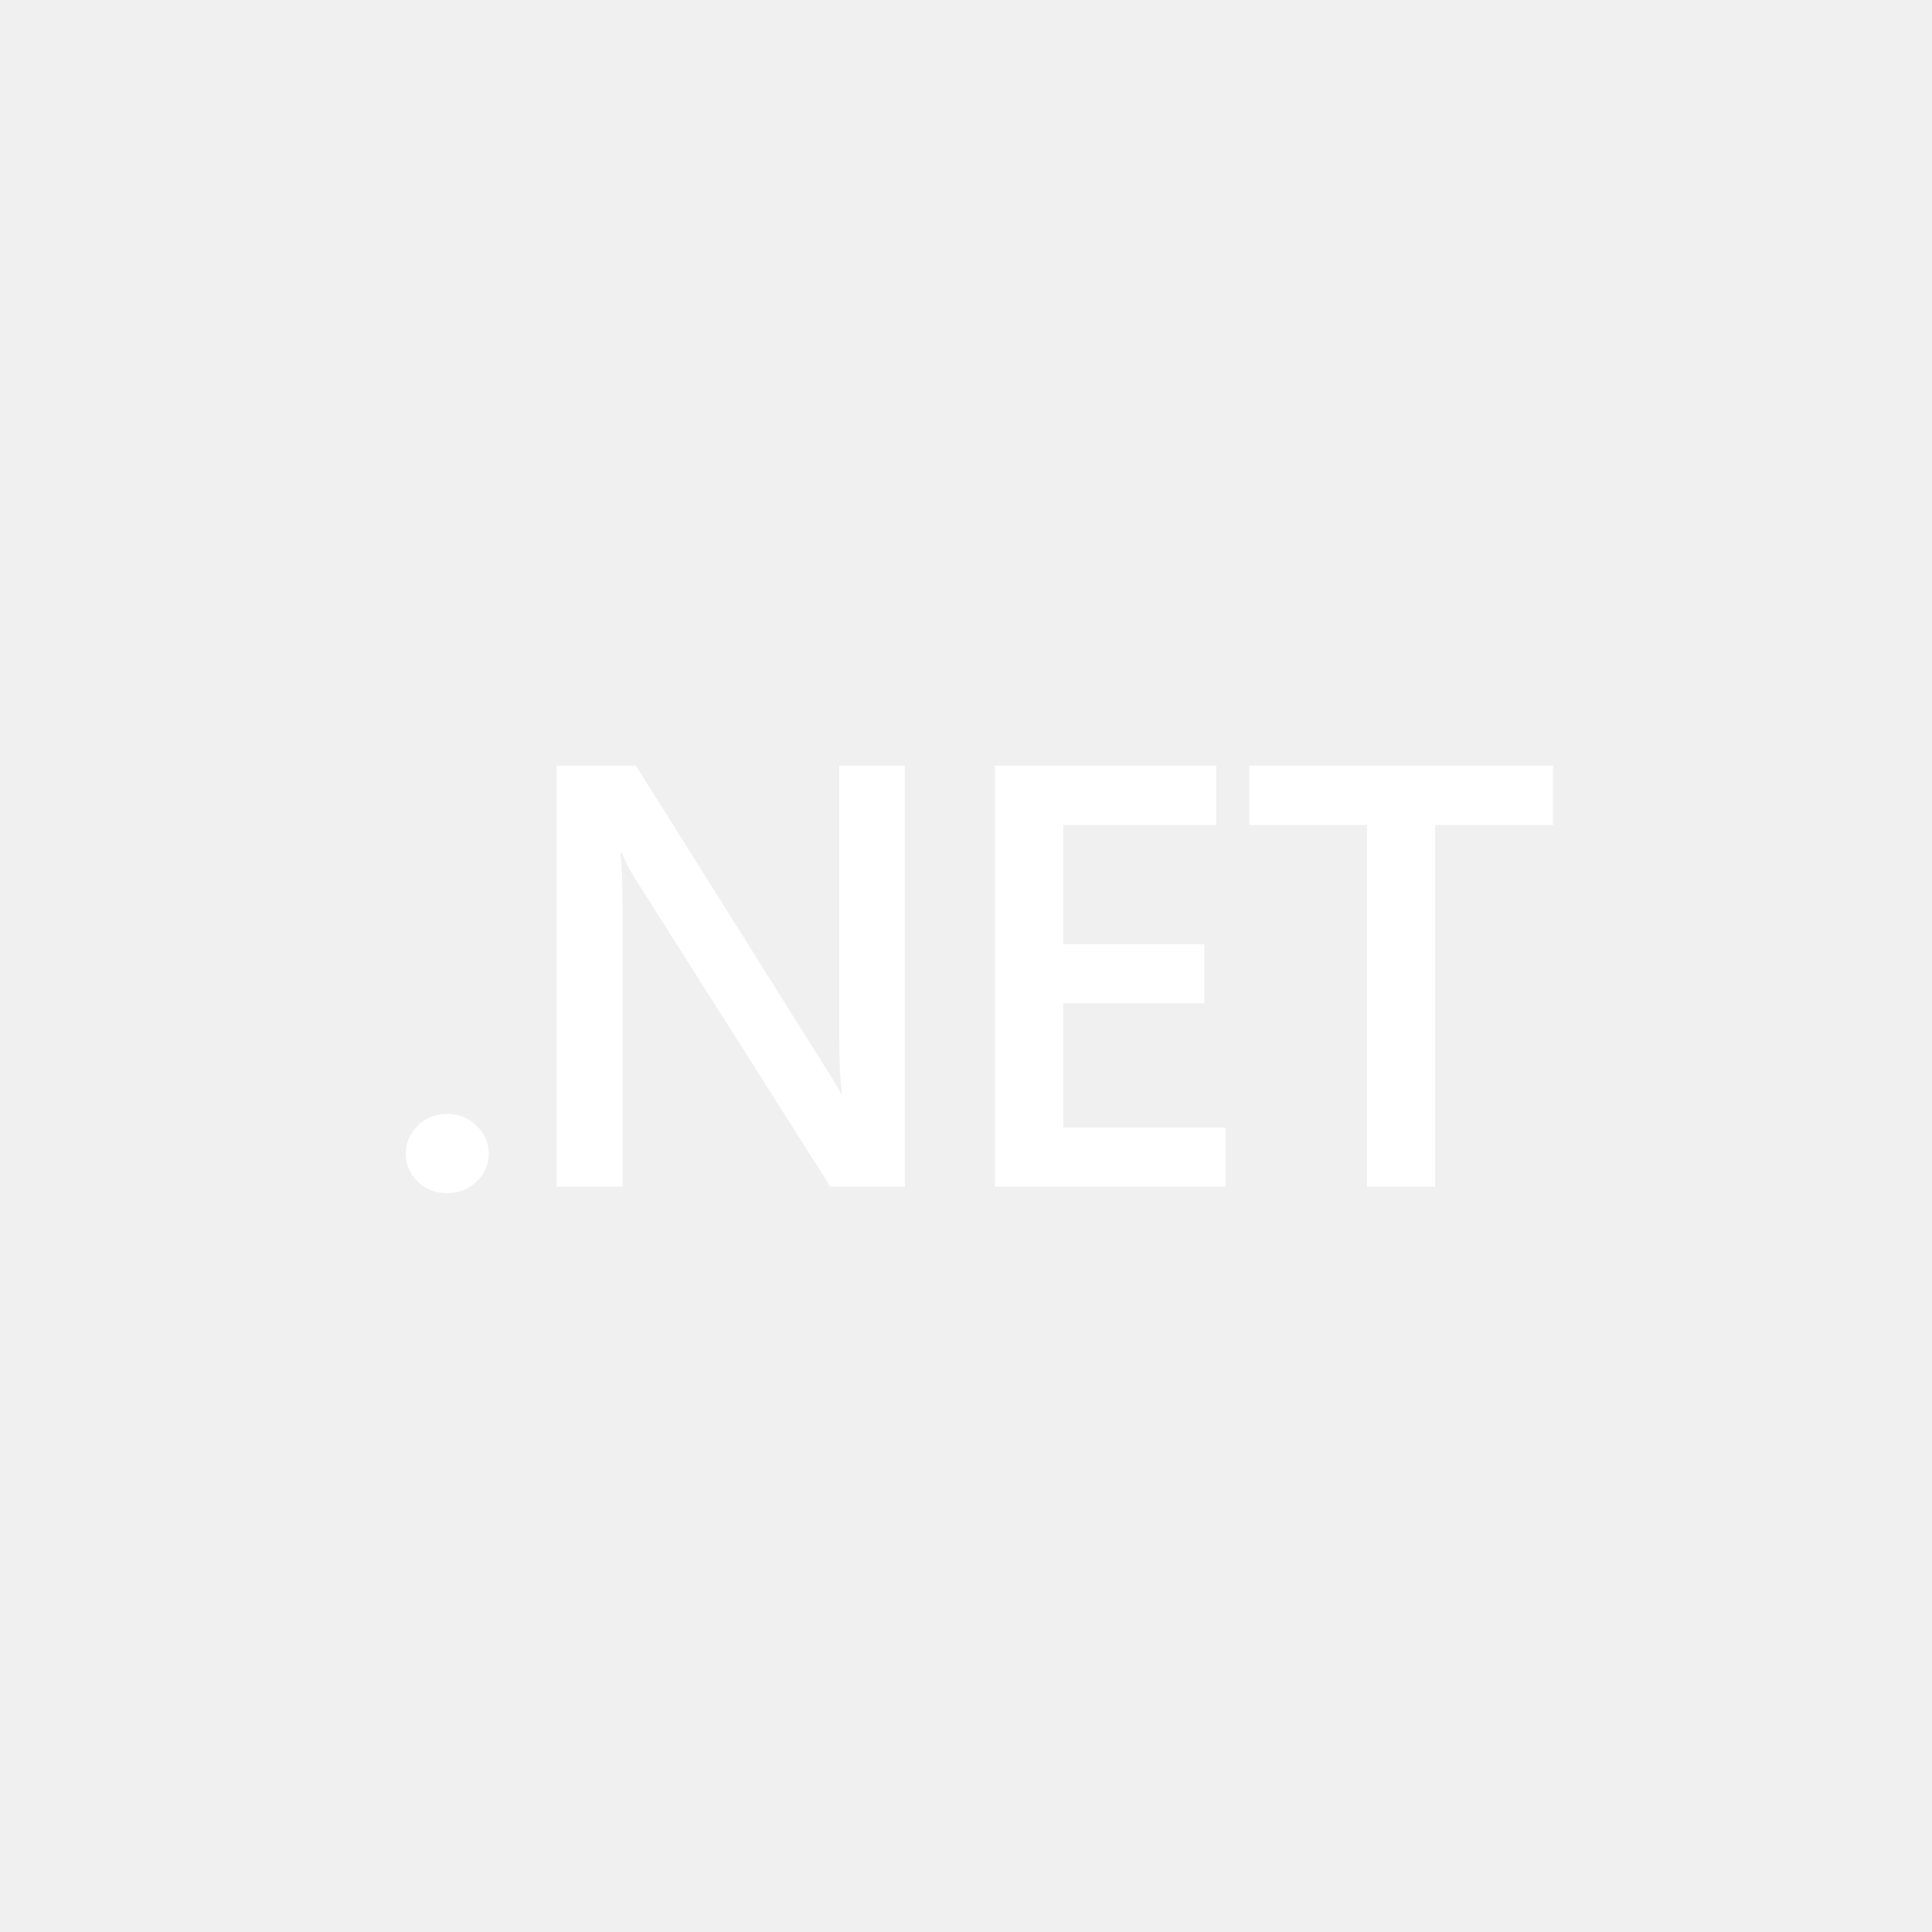
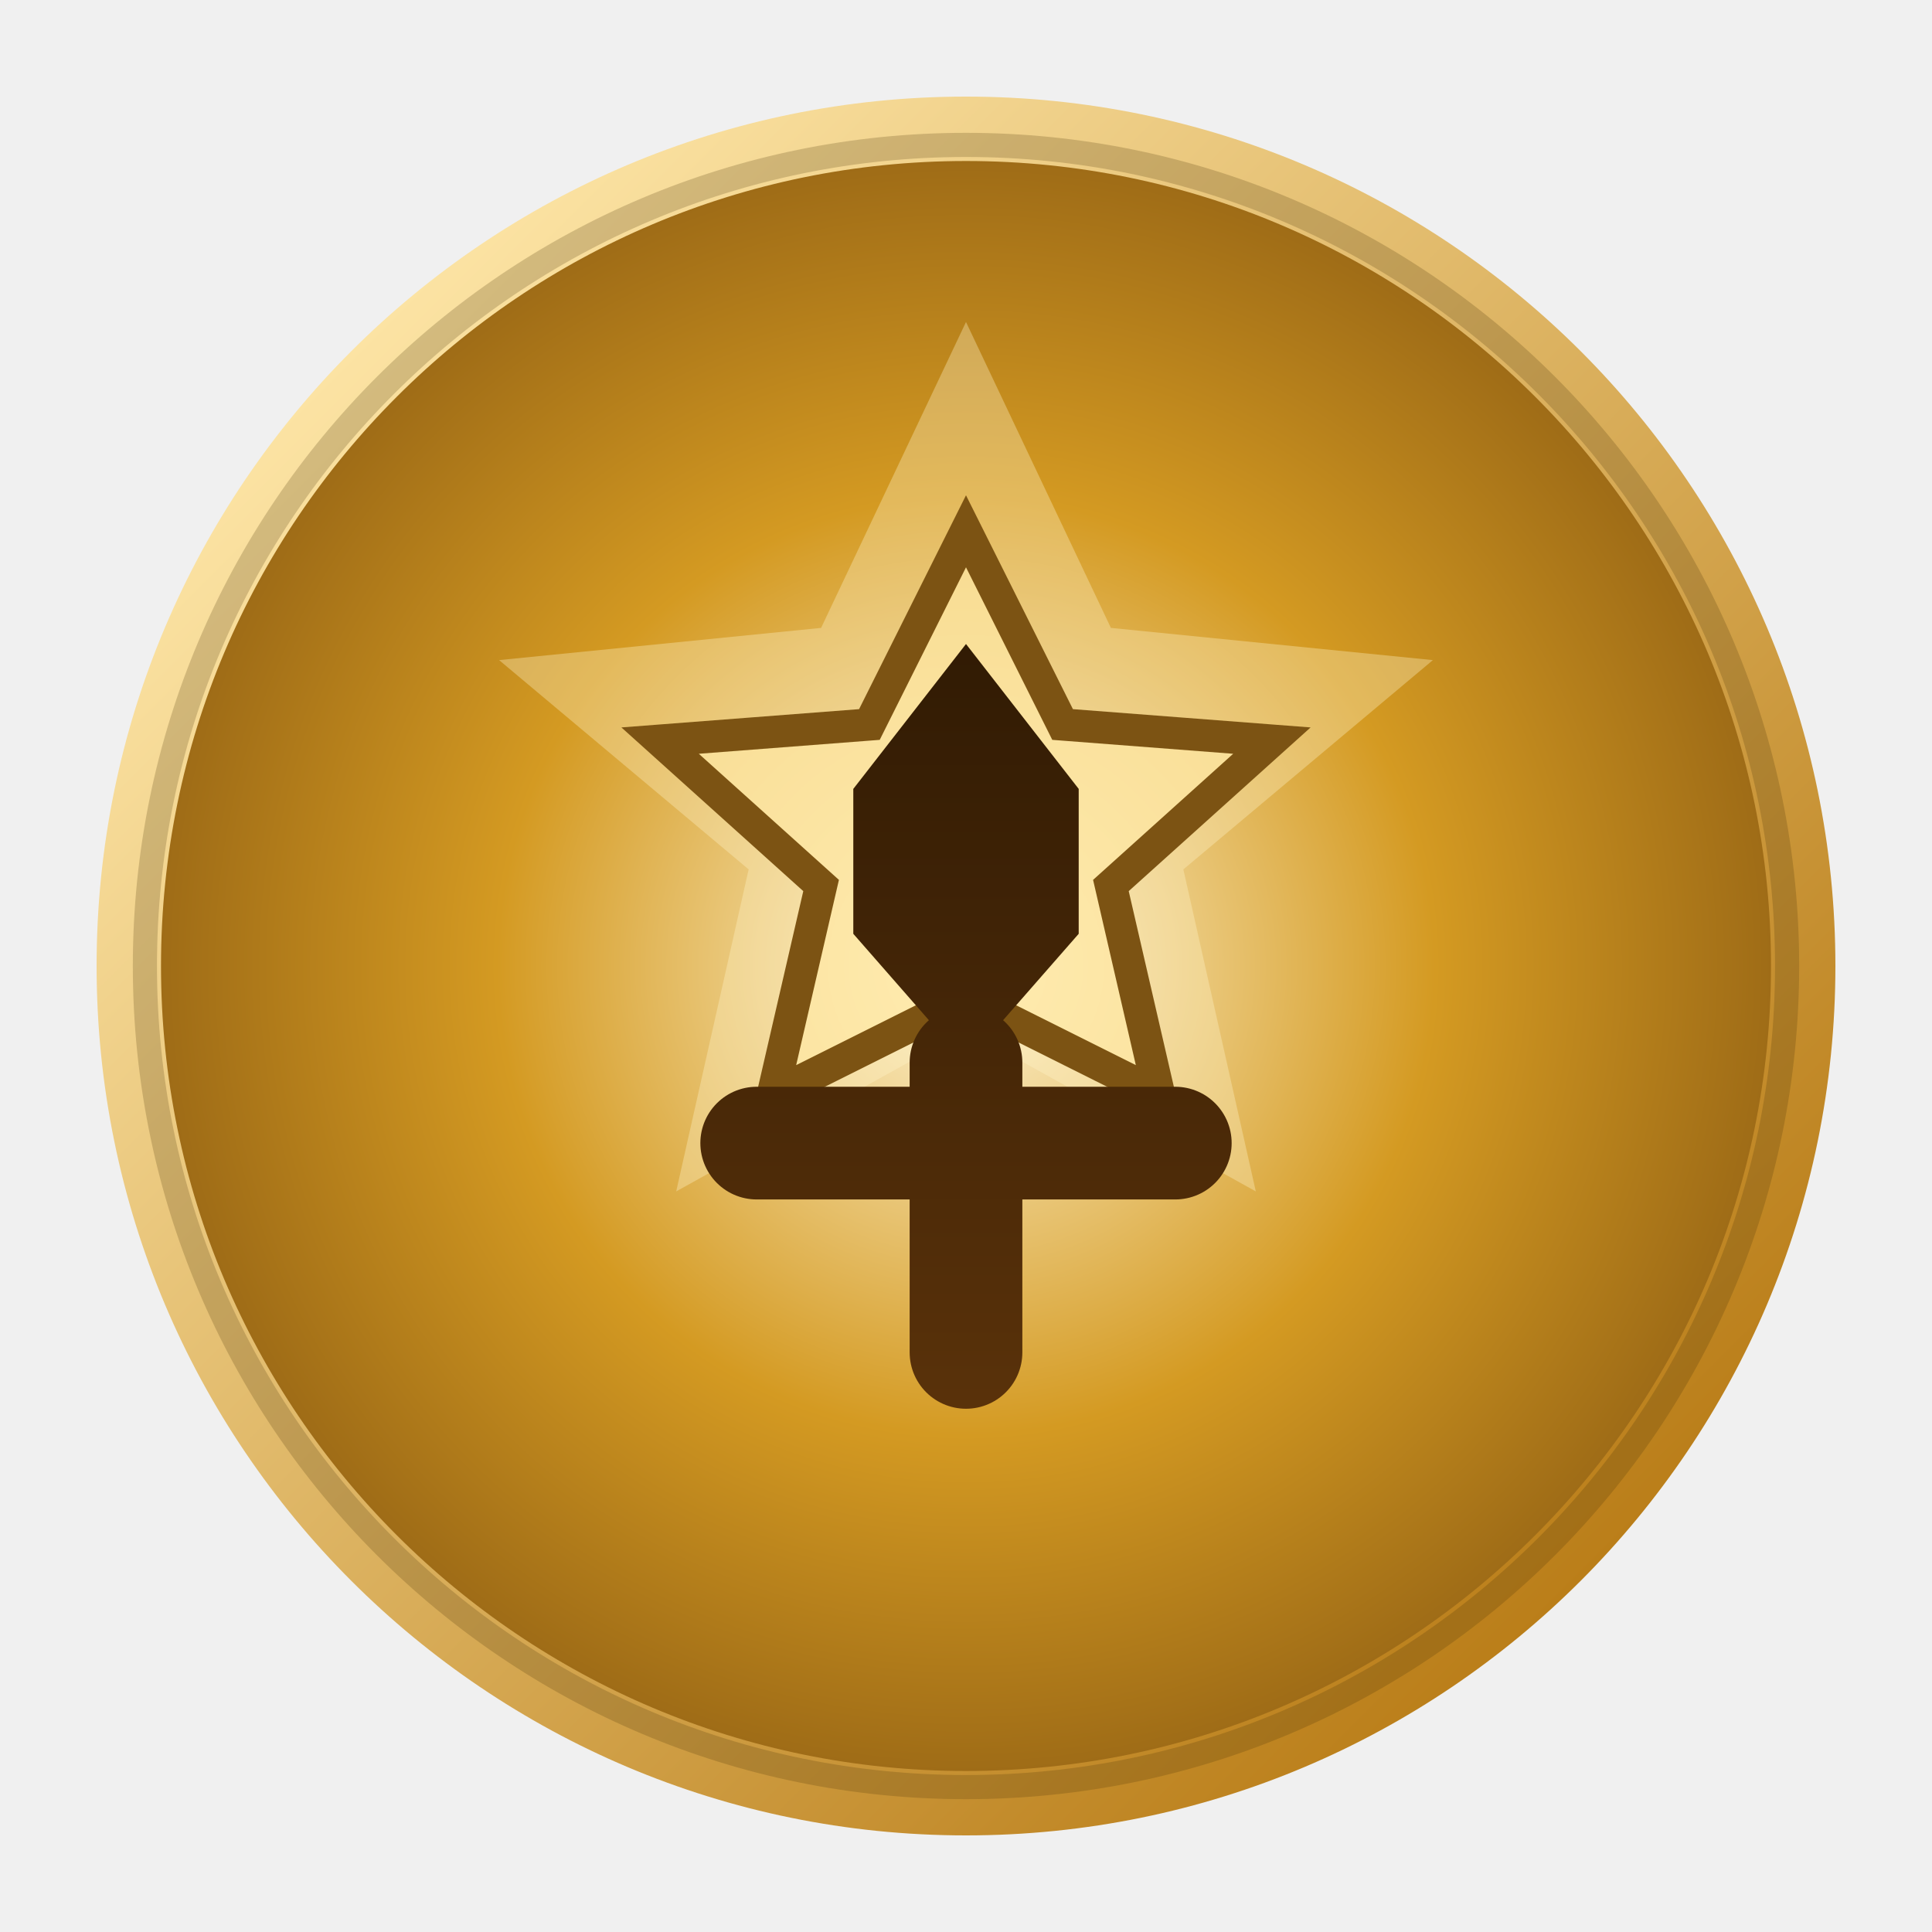
- <svg xmlns="http://www.w3.org/2000/svg" width="456" height="456" viewBox="0 0 456 456" version="1.1" xml:space="preserve" style="fill-rule:evenodd;clip-rule:evenodd;stroke-linejoin:round;stroke-miterlimit:2;">
-   <path d="m 105.5,281.609 c -2.703,0 -5.001,-0.9 -6.893,-2.702 -1.892,-1.848 -2.838,-4.042 -2.838,-6.582 0,-2.587 0.946,-4.804 2.838,-6.652 1.892,-1.848 4.19,-2.772 6.893,-2.772 2.748,0 5.068,0.924 6.96,2.772 1.937,1.848 2.906,4.064 2.906,6.652 0,2.54 -0.968,4.734 -2.906,6.582 -1.892,1.802 -4.212,2.702 -6.96,2.702 z" style="fill:#ffffff;fill-rule:nonzero;stroke-width:0.838" />
-   <path d="M 213.561,280.084 H 195.99 L 149.7,207.054 c -1.171,-1.848 -2.14,-3.765 -2.906,-5.751 h -0.406 c 0.361,2.125 0.541,6.675 0.541,13.65 v 65.132 h -15.543 v -99.36 h 18.719 l 44.737,71.298 c 1.892,2.957 3.109,4.989 3.649,6.098 h 0.27 c -0.45,-2.632 -0.676,-7.09 -0.676,-13.373 v -64.023 h 15.476 z" style="fill:#ffffff;fill-rule:nonzero;stroke-width:0.838" />
-   <path d="m 289.251,280.084 h -54.401 v -99.36 h 52.238 v 13.997 h -36.154 v 28.131 h 33.316 v 13.927 h -33.316 v 29.378 h 38.316 z" style="fill:#ffffff;fill-rule:nonzero;stroke-width:0.838" />
-   <path d="M 366.565,194.721 H 338.722 v 85.363 h -16.084 v -85.363 h -27.775 v -13.997 h 71.701 z" style="fill:#ffffff;fill-rule:nonzero;stroke-width:0.838" />
+ <svg xmlns="http://www.w3.org/2000/svg" width="1024" height="1024" viewBox="0 0 120 120" fill="none">
+   <defs>
+     <radialGradient id="auricruxCoreGlow" cx="0" cy="0" r="1" gradientUnits="userSpaceOnUse" gradientTransform="translate(60 60) rotate(90) scale(58)">
+       <stop stop-color="#FFF4D1" />
+       <stop offset="0.5" stop-color="#D49A22" />
+       <stop offset="1" stop-color="#8A5A12" />
+     </radialGradient>
+     <linearGradient id="auricruxEdge" x1="18" y1="18" x2="102" y2="102" gradientUnits="userSpaceOnUse">
+       <stop stop-color="#FFE8AA" />
+       <stop offset="1" stop-color="#B77912" />
+     </linearGradient>
+     <linearGradient id="auricruxCrux" x1="60" y1="34" x2="60" y2="88" gradientUnits="userSpaceOnUse">
+       <stop stop-color="#2C1803" />
+       <stop offset="1" stop-color="#5A320A" />
+     </linearGradient>
+   </defs>
+   <circle cx="60" cy="60" r="52" fill="url(#auricruxCoreGlow)" stroke="url(#auricruxEdge)" stroke-width="4" />
+   <path d="M60 20L69 39L89 41L73.5 54L78 74L60 64L42 74L46.5 54L31 41L51 39L60 20Z" fill="#FFF3C8" fill-opacity="0.35" />
+   <path d="M60 33L66 45L79 46L69 55L72 68L60 62L48 68L51 55L41 46L54 45L60 33Z" fill="#FFE9A4" fill-opacity="0.7" stroke="#7C5313" stroke-width="2" />
+   <path d="M60 40L67 49V58L60 66L53 58V49L60 40Z" fill="url(#auricruxCrux)" />
+   <path d="M60 66V84" stroke="url(#auricruxCrux)" stroke-width="7" stroke-linecap="round" />
+   <path d="M47 71H73" stroke="url(#auricruxCrux)" stroke-width="7" stroke-linecap="round" />
+   <circle cx="60" cy="60" r="51" stroke="#4B3208" stroke-opacity="0.22" stroke-width="1.5" />
</svg>
